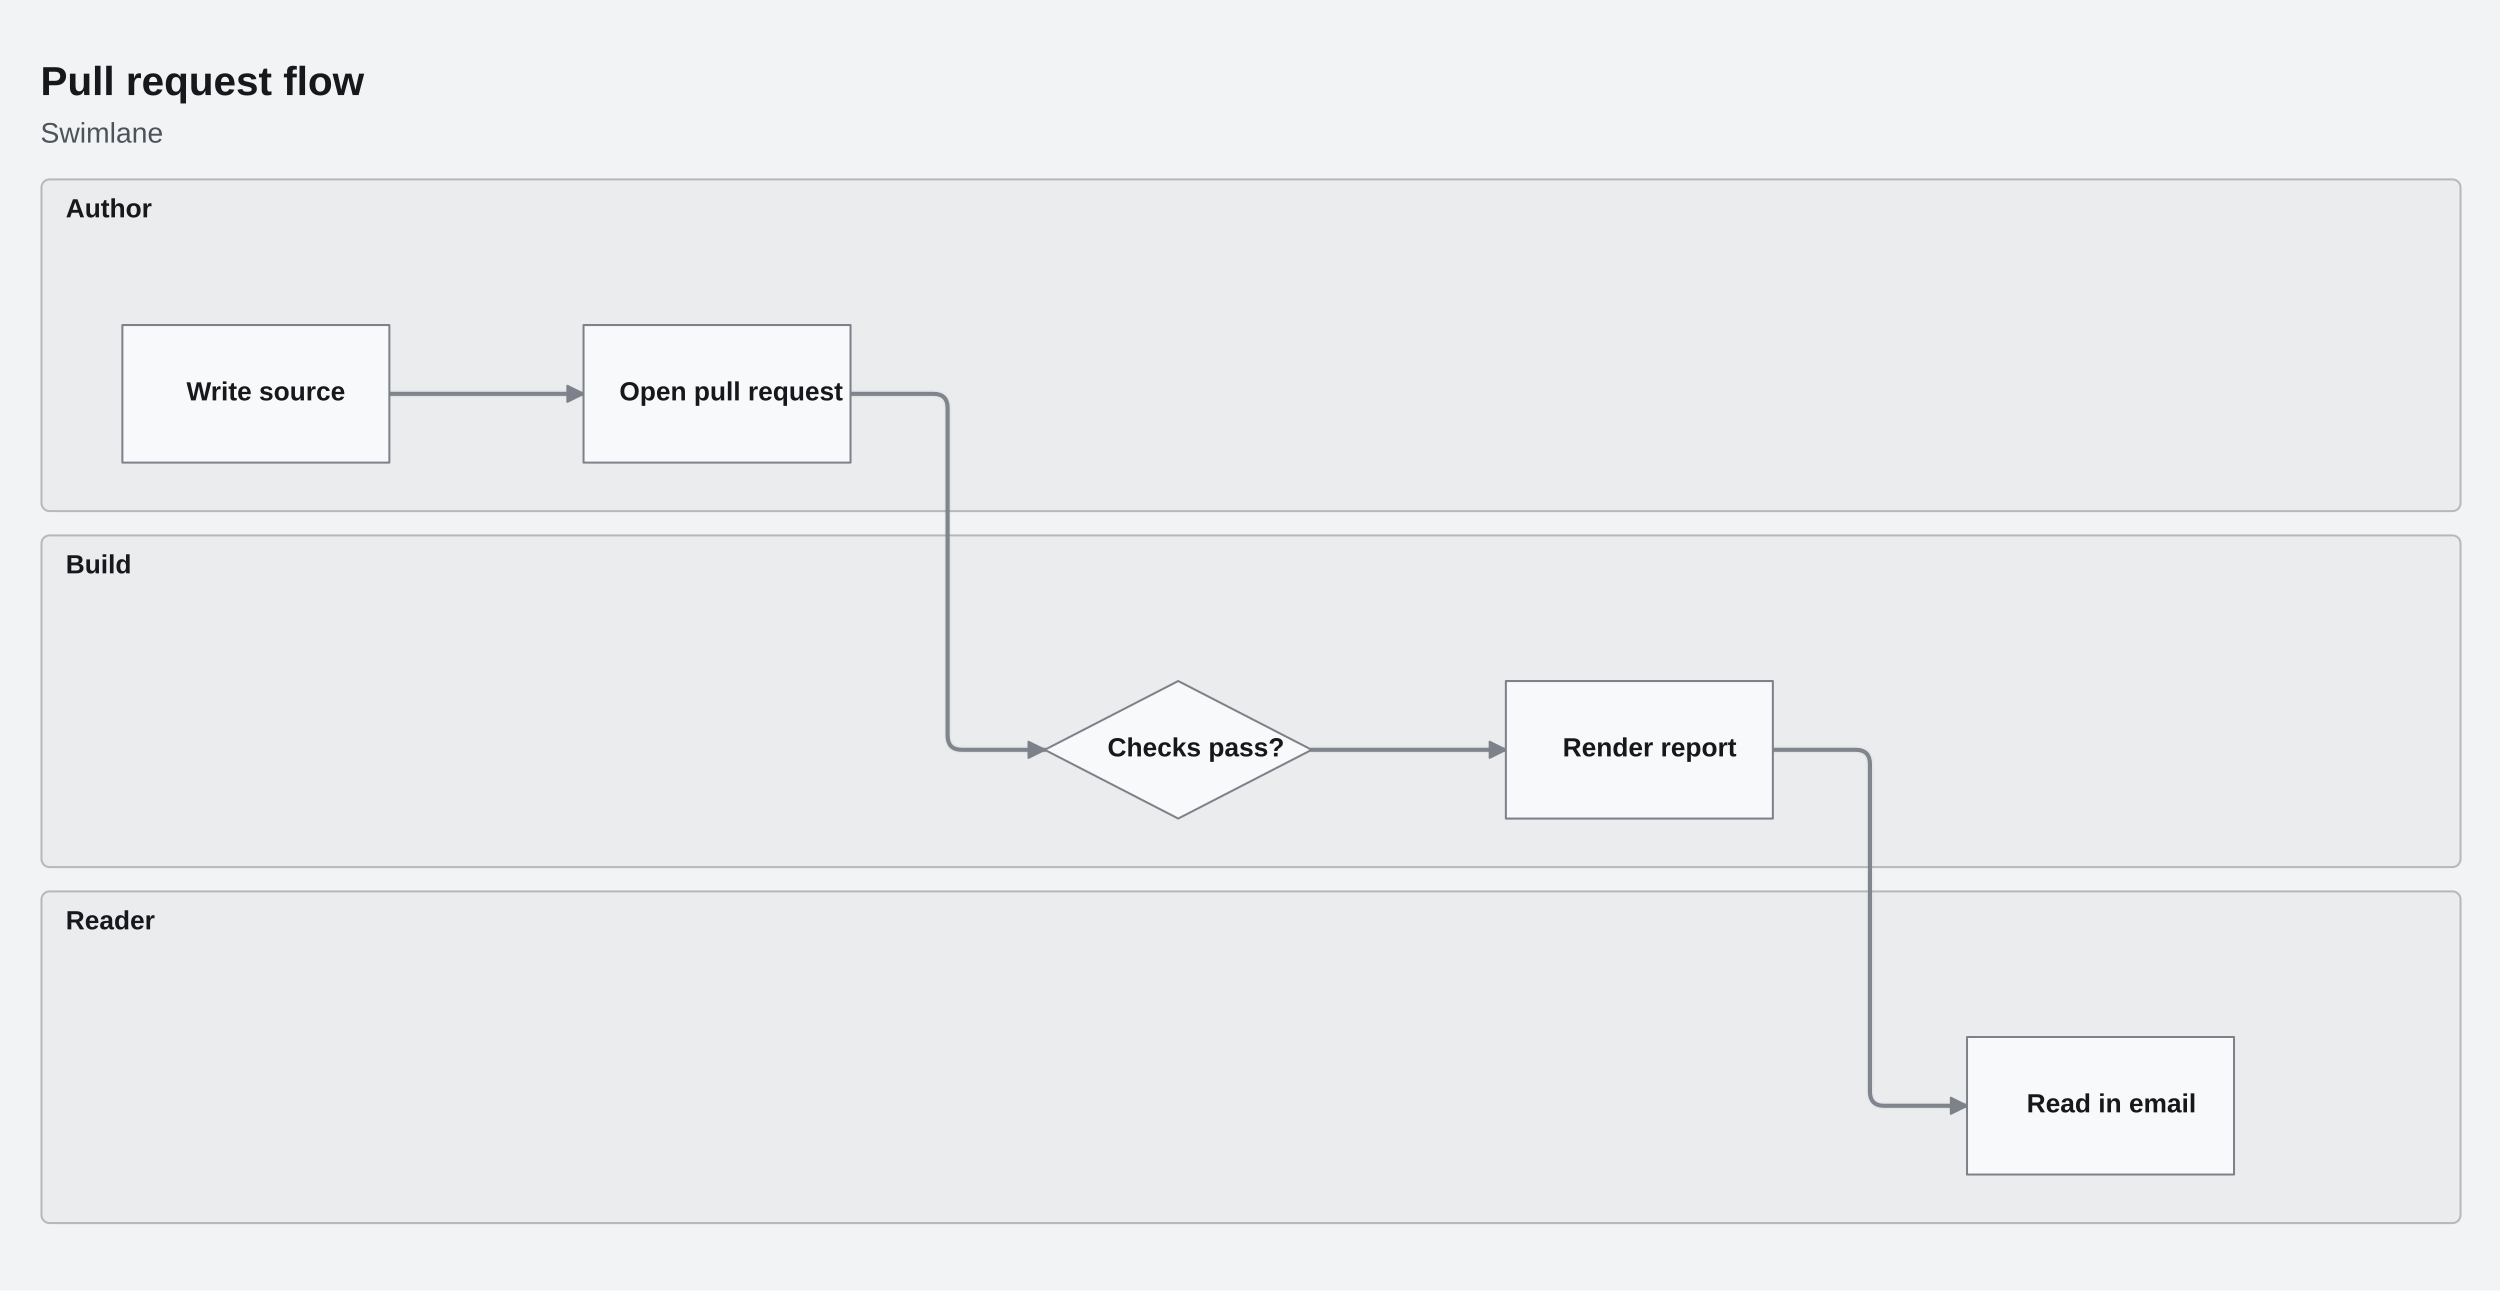
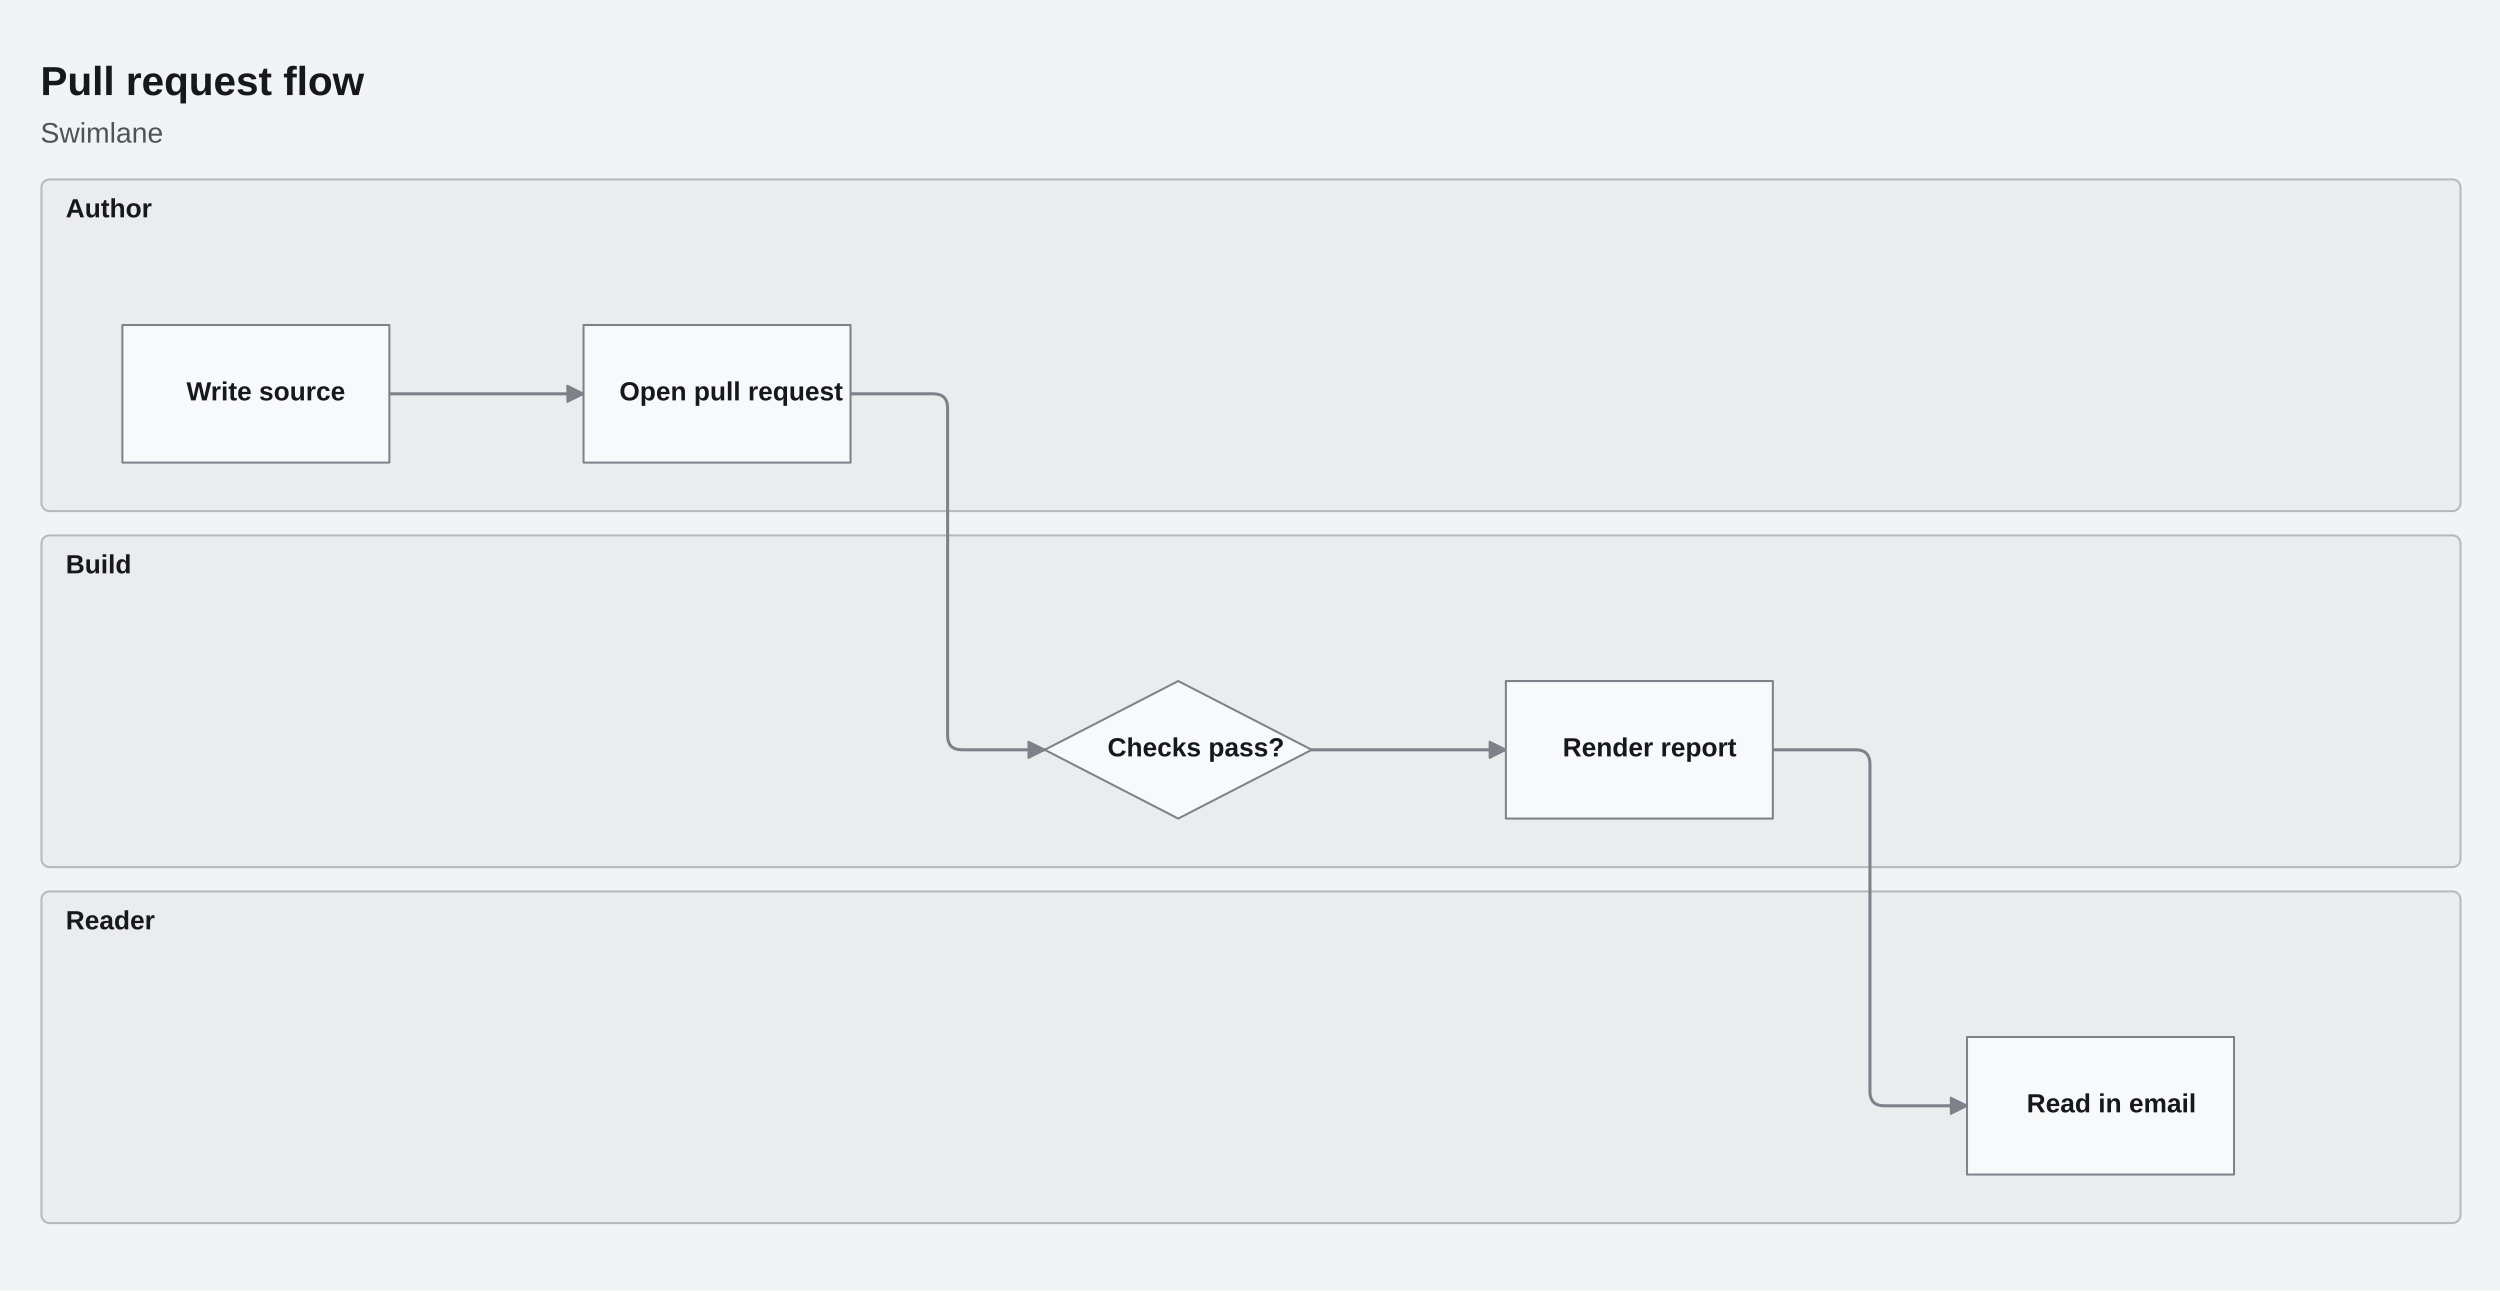
<svg xmlns="http://www.w3.org/2000/svg" width="1236" height="638" viewBox="12 0 1236 638" stroke-linecap="round" stroke-linejoin="round" style="max-width:100%;height:auto;display:block" role="img" aria-label="Pull request flow" aria-labelledby="cfx-mm-swimlane-l-title" aria-describedby="cfx-mm-swimlane-l-description">
  <defs>
    <clipPath id="cfx-mm-swimlane-l-clip-1" clipPathUnits="userSpaceOnUse">
      <rect x="32" y="32" width="1197" height="574" />
    </clipPath>
    <clipPath id="cfx-mm-swimlane-l-clip-10" clipPathUnits="userSpaceOnUse">
      <rect x="32" y="88.2" width="1197" height="517.8" />
    </clipPath>
  </defs>
  <rect x="0" y="0" width="1261" height="638" rx="0" data-cfx-role="background" fill="#F2F3F4" stroke="none" stroke-width="1" />
  <g clip-path="url(#cfx-mm-swimlane-l-clip-1)">
    <g data-cfx-role="frame-heading-source" data-cfx-authored-font-request="Calibri, Carlito, Segoe UI, Arial, system-ui, sans-serif|600|normal|20|">
      <g data-cfx-role="frame-heading">
        <text x="32" y="47" font-family="Calibri, Carlito, Segoe UI, Arial, system-ui, sans-serif" font-size="20" font-weight="600" font-style="normal" fill="#16181C" xml:space="preserve" style="white-space:pre;font-language-override:normal;font-palette:normal">Pull request flow</text>
      </g>
    </g>
    <g data-cfx-role="frame-heading-source" data-cfx-authored-font-request="Calibri, Carlito, Segoe UI, Arial, system-ui, sans-serif|400|normal|14|">
      <g data-cfx-role="frame-heading">
        <text x="32" y="70.5" font-family="Calibri, Carlito, Segoe UI, Arial, system-ui, sans-serif" font-size="14" font-weight="400" font-style="normal" fill="#4D525B" xml:space="preserve" style="white-space:pre;font-language-override:normal;font-palette:normal">Swimlane</text>
      </g>
    </g>
  </g>
  <g id="cfx-mm-swimlane-l-node-9" data-cfx-source-id="mermaid-flowchart" data-cfx-role="topology" class="cfx-topology" data-canvas-surface-style="Plain" data-cfx-active-scenario="" data-cfx-map-background-style="Dots" data-cfx-projection="" data-cfx-scenario-count="0" data-cfx-scenario-ids="" data-cfx-scenarios="[]" data-cfx-viewport="" data-chart-id="mermaid-flowchart" data-fit-content-to-viewport="false" data-header-style="Standard" data-layout-direction="LeftToRight" data-layout-mode="Swimlane" data-node-surface-style="Card" data-visual-style="Default">
    <g clip-path="url(#cfx-mm-swimlane-l-clip-10)">
      <g id="cfx-mm-swimlane-l-node-11" data-cfx-source-id="author" data-cfx-role="topology-group" class="cfx-topology__group cfx-mermaid-subgraph" data-cfx-meta-mermaid-direction="None" data-cfx-meta-mermaid-id="author" data-cfx-meta-mermaid-nodes="A,B" data-cfx-meta-mermaid-order="0" data-cfx-meta-mermaid-source-line="5" data-cfx-meta-mermaid-title="Author" data-cfx-selected="false" data-cfx-status="Unknown" data-group-applied-layout-policy="Auto" data-group-color="" data-group-id="author" data-group-label="Author" data-group-layout-direction="" data-group-layout-policy="Auto" data-group-symbol="" data-parent-group-id="" data-scenario-ids="" data-scenario-step-indices="">
        <rect x="32.5" y="88.7" width="1196" height="164" rx="4" data-cfx-role="topology-group-surface" fill="rgba(124,129,138,0.059)" stroke="rgba(124,129,138,0.502)" stroke-width="1" />
        <g data-cfx-role="topology-group-label">
          <text x="44.5" y="107.45" font-family="Calibri, Carlito, Segoe UI, Arial, system-ui, sans-serif" font-size="13" font-weight="600" font-style="normal" fill="#16181C" xml:space="preserve" style="white-space:pre;font-language-override:normal;font-palette:normal">Author</text>
        </g>
      </g>
      <g id="cfx-mm-swimlane-l-node-15" data-cfx-source-id="build" data-cfx-role="topology-group" class="cfx-topology__group cfx-mermaid-subgraph" data-cfx-meta-mermaid-direction="None" data-cfx-meta-mermaid-id="build" data-cfx-meta-mermaid-nodes="C,D" data-cfx-meta-mermaid-order="1" data-cfx-meta-mermaid-source-line="8" data-cfx-meta-mermaid-title="Build" data-cfx-selected="false" data-cfx-status="Unknown" data-group-applied-layout-policy="Auto" data-group-color="" data-group-id="build" data-group-label="Build" data-group-layout-direction="" data-group-layout-policy="Auto" data-group-symbol="" data-parent-group-id="" data-scenario-ids="" data-scenario-step-indices="">
        <rect x="32.5" y="264.7" width="1196" height="164" rx="4" data-cfx-role="topology-group-surface" fill="rgba(124,129,138,0.059)" stroke="rgba(124,129,138,0.502)" stroke-width="1" />
        <g data-cfx-role="topology-group-label">
          <text x="44.5" y="283.45" font-family="Calibri, Carlito, Segoe UI, Arial, system-ui, sans-serif" font-size="13" font-weight="600" font-style="normal" fill="#16181C" xml:space="preserve" style="white-space:pre;font-language-override:normal;font-palette:normal">Build</text>
        </g>
      </g>
      <g id="cfx-mm-swimlane-l-node-19" data-cfx-source-id="reader" data-cfx-role="topology-group" class="cfx-topology__group cfx-mermaid-subgraph" data-cfx-meta-mermaid-direction="None" data-cfx-meta-mermaid-id="reader" data-cfx-meta-mermaid-nodes="E" data-cfx-meta-mermaid-order="2" data-cfx-meta-mermaid-source-line="11" data-cfx-meta-mermaid-title="Reader" data-cfx-selected="false" data-cfx-status="Unknown" data-group-applied-layout-policy="Auto" data-group-color="" data-group-id="reader" data-group-label="Reader" data-group-layout-direction="" data-group-layout-policy="Auto" data-group-symbol="" data-parent-group-id="" data-scenario-ids="" data-scenario-step-indices="">
        <rect x="32.5" y="440.7" width="1196" height="164" rx="4" data-cfx-role="topology-group-surface" fill="rgba(124,129,138,0.059)" stroke="rgba(124,129,138,0.502)" stroke-width="1" />
        <g data-cfx-role="topology-group-label">
          <text x="44.5" y="459.45" font-family="Calibri, Carlito, Segoe UI, Arial, system-ui, sans-serif" font-size="13" font-weight="600" font-style="normal" fill="#16181C" xml:space="preserve" style="white-space:pre;font-language-override:normal;font-palette:normal">Reader</text>
        </g>
      </g>
      <g id="cfx-mm-swimlane-l-node-23" data-cfx-source-id="mermaid-edge-0" data-cfx-role="topology-edge" class="cfx-topology__edge" data-cfx-meta-mermaid-curve-column="1" data-cfx-meta-mermaid-curve-effective="Rounded" data-cfx-meta-mermaid-curve-line="4" data-cfx-meta-mermaid-curve-origin="implicit" data-cfx-meta-mermaid-curve-requested="rounded" data-cfx-meta-mermaid-operator="--&gt;" data-cfx-meta-mermaid-order="0" data-cfx-meta-mermaid-source="A" data-cfx-meta-mermaid-source-column="2" data-cfx-meta-mermaid-source-line="6" data-cfx-meta-mermaid-target="B" data-cfx-selected="false" data-cfx-status="Unknown" data-direction="Forward" data-edge-color="" data-edge-dash-pattern="" data-edge-emphasis="Normal" data-edge-id="mermaid-edge-0" data-edge-kind="Dependency" data-edge-label="" data-edge-layout-inference="none" data-edge-line-style="Solid" data-edge-minimum-rank-span="1" data-edge-muted="false" data-edge-render-order="0" data-edge-routing-priority="0" data-edge-secondary-label="" data-edge-tertiary-label="" data-label-offset-x="0" data-label-offset-y="0" data-route-candidate-count="1" data-route-corridor="default" data-route-curve="Orthogonal" data-route-end-x="300.5" data-route-end-y="194.7" data-route-fallback-reason="not-obstacle-aware" data-route-label-obstacle-hits="0" data-route-lane="0" data-route-obstacle-count="6" data-route-obstacle-hits="0" data-route-offset="0" data-route-overlap-score="0" data-route-segment-count="3" data-route-start-x="204.5" data-route-start-y="194.7" data-route-strategy="Orthogonal" data-scenario-ids="" data-scenario-step-indices="" data-source-group-id="author" data-source-label="" data-source-marker="None" data-source-node-id="A" data-source-port="Auto" data-source-port-id="" data-target-group-id="author" data-target-label="" data-target-marker="Arrow" data-target-node-id="B" data-target-port="Auto" data-target-port-id="" data-waypoint-count="0">
-         <path d="M 204.5 194.7 L 252.5 194.7 L 252.5 194.7 L 300.5 194.7" data-cfx-role="topology-edge-line-ambient-halo" fill="none" stroke="rgba(124,129,138,0.016)" stroke-width="4.4" />
-         <path d="M 204.5 194.7 L 252.5 194.7 L 252.5 194.7 L 300.5 194.7" data-cfx-role="topology-edge-line-halo" fill="none" stroke="rgba(124,129,138,0.055)" stroke-width="3.2" />
-         <path d="M 204.5 194.7 L 252.5 194.7 L 252.5 194.7 L 300.5 194.7" data-cfx-role="topology-edge-line" fill="none" stroke="#7C818A" stroke-width="2" />
-         <path d="M 204.5 194.7 L 252.5 194.7 L 252.5 194.7 L 300.5 194.7" data-cfx-role="topology-edge-line-highlight" fill="none" stroke="rgba(255,255,255,0.035)" stroke-width="1" />
+         <path d="M 204.5 194.7 L 252.5 194.7 L 252.5 194.7 L 300.5 194.7" data-cfx-role="topology-edge-line" fill="none" stroke="#7C818A" stroke-width="1.5" />
        <path d="M 300.5 194.7 L 292.5 190.7 L 292.5 198.7 Z" data-cfx-role="topology-marker" fill="#7C818A" stroke="#7C818A" stroke-width="1" fill-rule="evenodd" />
      </g>
-       <g id="cfx-mm-swimlane-l-node-30" data-cfx-source-id="mermaid-edge-1" data-cfx-role="topology-edge" class="cfx-topology__edge" data-cfx-meta-mermaid-curve-column="1" data-cfx-meta-mermaid-curve-effective="Rounded" data-cfx-meta-mermaid-curve-line="4" data-cfx-meta-mermaid-curve-origin="implicit" data-cfx-meta-mermaid-curve-requested="rounded" data-cfx-meta-mermaid-operator="--&gt;" data-cfx-meta-mermaid-order="1" data-cfx-meta-mermaid-source="C" data-cfx-meta-mermaid-source-column="2" data-cfx-meta-mermaid-source-line="9" data-cfx-meta-mermaid-target="D" data-cfx-selected="false" data-cfx-status="Unknown" data-direction="Forward" data-edge-color="" data-edge-dash-pattern="" data-edge-emphasis="Normal" data-edge-id="mermaid-edge-1" data-edge-kind="Dependency" data-edge-label="" data-edge-layout-inference="none" data-edge-line-style="Solid" data-edge-minimum-rank-span="1" data-edge-muted="false" data-edge-render-order="1" data-edge-routing-priority="0" data-edge-secondary-label="" data-edge-tertiary-label="" data-label-offset-x="0" data-label-offset-y="0" data-route-candidate-count="1" data-route-corridor="default" data-route-curve="Orthogonal" data-route-end-x="756.5" data-route-end-y="370.7" data-route-fallback-reason="not-obstacle-aware" data-route-label-obstacle-hits="0" data-route-lane="0" data-route-obstacle-count="6" data-route-obstacle-hits="0" data-route-offset="0" data-route-overlap-score="0" data-route-segment-count="3" data-route-start-x="660.5" data-route-start-y="370.7" data-route-strategy="Orthogonal" data-scenario-ids="" data-scenario-step-indices="" data-source-group-id="build" data-source-label="" data-source-marker="None" data-source-node-id="C" data-source-port="Auto" data-source-port-id="" data-target-group-id="build" data-target-label="" data-target-marker="Arrow" data-target-node-id="D" data-target-port="Auto" data-target-port-id="" data-waypoint-count="0">
-         <path d="M 660.5 370.7 L 708.5 370.7 L 708.5 370.7 L 756.5 370.7" data-cfx-role="topology-edge-line-ambient-halo" fill="none" stroke="rgba(124,129,138,0.016)" stroke-width="4.4" />
-         <path d="M 660.5 370.7 L 708.5 370.7 L 708.5 370.7 L 756.5 370.7" data-cfx-role="topology-edge-line-halo" fill="none" stroke="rgba(124,129,138,0.055)" stroke-width="3.2" />
-         <path d="M 660.5 370.7 L 708.5 370.7 L 708.5 370.7 L 756.5 370.7" data-cfx-role="topology-edge-line" fill="none" stroke="#7C818A" stroke-width="2" />
-         <path d="M 660.5 370.7 L 708.5 370.7 L 708.5 370.7 L 756.5 370.7" data-cfx-role="topology-edge-line-highlight" fill="none" stroke="rgba(255,255,255,0.035)" stroke-width="1" />
+       <g id="cfx-mm-swimlane-l-node-27" data-cfx-source-id="mermaid-edge-1" data-cfx-role="topology-edge" class="cfx-topology__edge" data-cfx-meta-mermaid-curve-column="1" data-cfx-meta-mermaid-curve-effective="Rounded" data-cfx-meta-mermaid-curve-line="4" data-cfx-meta-mermaid-curve-origin="implicit" data-cfx-meta-mermaid-curve-requested="rounded" data-cfx-meta-mermaid-operator="--&gt;" data-cfx-meta-mermaid-order="1" data-cfx-meta-mermaid-source="C" data-cfx-meta-mermaid-source-column="2" data-cfx-meta-mermaid-source-line="9" data-cfx-meta-mermaid-target="D" data-cfx-selected="false" data-cfx-status="Unknown" data-direction="Forward" data-edge-color="" data-edge-dash-pattern="" data-edge-emphasis="Normal" data-edge-id="mermaid-edge-1" data-edge-kind="Dependency" data-edge-label="" data-edge-layout-inference="none" data-edge-line-style="Solid" data-edge-minimum-rank-span="1" data-edge-muted="false" data-edge-render-order="1" data-edge-routing-priority="0" data-edge-secondary-label="" data-edge-tertiary-label="" data-label-offset-x="0" data-label-offset-y="0" data-route-candidate-count="1" data-route-corridor="default" data-route-curve="Orthogonal" data-route-end-x="756.5" data-route-end-y="370.7" data-route-fallback-reason="not-obstacle-aware" data-route-label-obstacle-hits="0" data-route-lane="0" data-route-obstacle-count="6" data-route-obstacle-hits="0" data-route-offset="0" data-route-overlap-score="0" data-route-segment-count="3" data-route-start-x="660.5" data-route-start-y="370.7" data-route-strategy="Orthogonal" data-scenario-ids="" data-scenario-step-indices="" data-source-group-id="build" data-source-label="" data-source-marker="None" data-source-node-id="C" data-source-port="Auto" data-source-port-id="" data-target-group-id="build" data-target-label="" data-target-marker="Arrow" data-target-node-id="D" data-target-port="Auto" data-target-port-id="" data-waypoint-count="0">
+         <path d="M 660.5 370.7 L 708.5 370.7 L 708.5 370.7 L 756.5 370.7" data-cfx-role="topology-edge-line" fill="none" stroke="#7C818A" stroke-width="1.5" />
        <path d="M 756.5 370.7 L 748.5 366.7 L 748.5 374.7 Z" data-cfx-role="topology-marker" fill="#7C818A" stroke="#7C818A" stroke-width="1" fill-rule="evenodd" />
      </g>
-       <g id="cfx-mm-swimlane-l-node-37" data-cfx-source-id="mermaid-edge-2" data-cfx-role="topology-edge" class="cfx-topology__edge" data-cfx-meta-mermaid-curve-column="1" data-cfx-meta-mermaid-curve-effective="Rounded" data-cfx-meta-mermaid-curve-line="4" data-cfx-meta-mermaid-curve-origin="implicit" data-cfx-meta-mermaid-curve-requested="rounded" data-cfx-meta-mermaid-operator="--&gt;" data-cfx-meta-mermaid-order="2" data-cfx-meta-mermaid-source="B" data-cfx-meta-mermaid-source-column="1" data-cfx-meta-mermaid-source-line="14" data-cfx-meta-mermaid-target="C" data-cfx-selected="false" data-cfx-status="Unknown" data-direction="Forward" data-edge-color="" data-edge-dash-pattern="" data-edge-emphasis="Normal" data-edge-id="mermaid-edge-2" data-edge-kind="Dependency" data-edge-label="" data-edge-layout-inference="none" data-edge-line-style="Solid" data-edge-minimum-rank-span="1" data-edge-muted="false" data-edge-render-order="2" data-edge-routing-priority="0" data-edge-secondary-label="" data-edge-tertiary-label="" data-label-offset-x="0" data-label-offset-y="0" data-route-candidate-count="1" data-route-corridor="default" data-route-curve="Orthogonal" data-route-end-x="528.5" data-route-end-y="370.7" data-route-fallback-reason="not-obstacle-aware" data-route-label-obstacle-hits="0" data-route-lane="0" data-route-obstacle-count="6" data-route-obstacle-hits="0" data-route-offset="0" data-route-overlap-score="0" data-route-segment-count="15" data-route-start-x="432.5" data-route-start-y="194.7" data-route-strategy="Orthogonal" data-scenario-ids="" data-scenario-step-indices="" data-source-group-id="author" data-source-label="" data-source-marker="None" data-source-node-id="B" data-source-port="Auto" data-source-port-id="" data-target-group-id="build" data-target-label="" data-target-marker="Arrow" data-target-node-id="C" data-target-port="Auto" data-target-port-id="" data-waypoint-count="0">
-         <path d="M 432.5 194.7 L 473.429 194.7 C 478.143 194.7 480.5 197.057 480.5 201.771 L 480.5 363.629 C 480.5 368.343 482.857 370.7 487.571 370.7 L 528.5 370.7" data-cfx-role="topology-edge-line-ambient-halo" fill="none" stroke="rgba(124,129,138,0.016)" stroke-width="4.4" />
-         <path d="M 432.5 194.7 L 473.429 194.7 C 478.143 194.7 480.5 197.057 480.5 201.771 L 480.5 363.629 C 480.5 368.343 482.857 370.7 487.571 370.7 L 528.5 370.7" data-cfx-role="topology-edge-line-halo" fill="none" stroke="rgba(124,129,138,0.055)" stroke-width="3.2" />
-         <path d="M 432.5 194.7 L 473.429 194.7 C 478.143 194.7 480.5 197.057 480.5 201.771 L 480.5 363.629 C 480.5 368.343 482.857 370.7 487.571 370.7 L 528.5 370.7" data-cfx-role="topology-edge-line" fill="none" stroke="#7C818A" stroke-width="2" />
-         <path d="M 432.5 194.7 L 473.429 194.7 C 478.143 194.7 480.5 197.057 480.5 201.771 L 480.5 363.629 C 480.5 368.343 482.857 370.7 487.571 370.7 L 528.5 370.7" data-cfx-role="topology-edge-line-highlight" fill="none" stroke="rgba(255,255,255,0.035)" stroke-width="1" />
+       <g id="cfx-mm-swimlane-l-node-31" data-cfx-source-id="mermaid-edge-2" data-cfx-role="topology-edge" class="cfx-topology__edge" data-cfx-meta-mermaid-curve-column="1" data-cfx-meta-mermaid-curve-effective="Rounded" data-cfx-meta-mermaid-curve-line="4" data-cfx-meta-mermaid-curve-origin="implicit" data-cfx-meta-mermaid-curve-requested="rounded" data-cfx-meta-mermaid-operator="--&gt;" data-cfx-meta-mermaid-order="2" data-cfx-meta-mermaid-source="B" data-cfx-meta-mermaid-source-column="1" data-cfx-meta-mermaid-source-line="14" data-cfx-meta-mermaid-target="C" data-cfx-selected="false" data-cfx-status="Unknown" data-direction="Forward" data-edge-color="" data-edge-dash-pattern="" data-edge-emphasis="Normal" data-edge-id="mermaid-edge-2" data-edge-kind="Dependency" data-edge-label="" data-edge-layout-inference="none" data-edge-line-style="Solid" data-edge-minimum-rank-span="1" data-edge-muted="false" data-edge-render-order="2" data-edge-routing-priority="0" data-edge-secondary-label="" data-edge-tertiary-label="" data-label-offset-x="0" data-label-offset-y="0" data-route-candidate-count="1" data-route-corridor="default" data-route-curve="Orthogonal" data-route-end-x="528.5" data-route-end-y="370.7" data-route-fallback-reason="not-obstacle-aware" data-route-label-obstacle-hits="0" data-route-lane="0" data-route-obstacle-count="6" data-route-obstacle-hits="0" data-route-offset="0" data-route-overlap-score="0" data-route-segment-count="15" data-route-start-x="432.5" data-route-start-y="194.7" data-route-strategy="Orthogonal" data-scenario-ids="" data-scenario-step-indices="" data-source-group-id="author" data-source-label="" data-source-marker="None" data-source-node-id="B" data-source-port="Auto" data-source-port-id="" data-target-group-id="build" data-target-label="" data-target-marker="Arrow" data-target-node-id="C" data-target-port="Auto" data-target-port-id="" data-waypoint-count="0">
+         <path d="M 432.5 194.7 L 473.429 194.7 C 478.143 194.7 480.5 197.057 480.5 201.771 L 480.5 363.629 C 480.5 368.343 482.857 370.7 487.571 370.7 L 528.5 370.7" data-cfx-role="topology-edge-line" fill="none" stroke="#7C818A" stroke-width="1.5" />
        <path d="M 528.5 370.7 L 520.5 366.7 L 520.5 374.7 Z" data-cfx-role="topology-marker" fill="#7C818A" stroke="#7C818A" stroke-width="1" fill-rule="evenodd" />
      </g>
-       <g id="cfx-mm-swimlane-l-node-44" data-cfx-source-id="mermaid-edge-3" data-cfx-role="topology-edge" class="cfx-topology__edge" data-cfx-meta-mermaid-curve-column="1" data-cfx-meta-mermaid-curve-effective="Rounded" data-cfx-meta-mermaid-curve-line="4" data-cfx-meta-mermaid-curve-origin="implicit" data-cfx-meta-mermaid-curve-requested="rounded" data-cfx-meta-mermaid-operator="--&gt;" data-cfx-meta-mermaid-order="3" data-cfx-meta-mermaid-source="D" data-cfx-meta-mermaid-source-column="1" data-cfx-meta-mermaid-source-line="15" data-cfx-meta-mermaid-target="E" data-cfx-selected="false" data-cfx-status="Unknown" data-direction="Forward" data-edge-color="" data-edge-dash-pattern="" data-edge-emphasis="Normal" data-edge-id="mermaid-edge-3" data-edge-kind="Dependency" data-edge-label="" data-edge-layout-inference="none" data-edge-line-style="Solid" data-edge-minimum-rank-span="1" data-edge-muted="false" data-edge-render-order="3" data-edge-routing-priority="0" data-edge-secondary-label="" data-edge-tertiary-label="" data-label-offset-x="0" data-label-offset-y="0" data-route-candidate-count="1" data-route-corridor="default" data-route-curve="Orthogonal" data-route-end-x="984.5" data-route-end-y="546.7" data-route-fallback-reason="not-obstacle-aware" data-route-label-obstacle-hits="0" data-route-lane="0" data-route-obstacle-count="6" data-route-obstacle-hits="0" data-route-offset="0" data-route-overlap-score="0" data-route-segment-count="15" data-route-start-x="888.5" data-route-start-y="370.7" data-route-strategy="Orthogonal" data-scenario-ids="" data-scenario-step-indices="" data-source-group-id="build" data-source-label="" data-source-marker="None" data-source-node-id="D" data-source-port="Auto" data-source-port-id="" data-target-group-id="reader" data-target-label="" data-target-marker="Arrow" data-target-node-id="E" data-target-port="Auto" data-target-port-id="" data-waypoint-count="0">
-         <path d="M 888.5 370.7 L 929.429 370.7 C 934.143 370.7 936.5 373.057 936.5 377.771 L 936.5 539.629 C 936.5 544.343 938.857 546.7 943.571 546.7 L 984.5 546.7" data-cfx-role="topology-edge-line-ambient-halo" fill="none" stroke="rgba(124,129,138,0.016)" stroke-width="4.4" />
-         <path d="M 888.5 370.7 L 929.429 370.7 C 934.143 370.7 936.5 373.057 936.5 377.771 L 936.5 539.629 C 936.5 544.343 938.857 546.7 943.571 546.7 L 984.5 546.7" data-cfx-role="topology-edge-line-halo" fill="none" stroke="rgba(124,129,138,0.055)" stroke-width="3.2" />
-         <path d="M 888.5 370.7 L 929.429 370.7 C 934.143 370.7 936.5 373.057 936.5 377.771 L 936.5 539.629 C 936.5 544.343 938.857 546.7 943.571 546.7 L 984.5 546.7" data-cfx-role="topology-edge-line" fill="none" stroke="#7C818A" stroke-width="2" />
-         <path d="M 888.5 370.7 L 929.429 370.7 C 934.143 370.7 936.5 373.057 936.5 377.771 L 936.5 539.629 C 936.5 544.343 938.857 546.7 943.571 546.7 L 984.5 546.7" data-cfx-role="topology-edge-line-highlight" fill="none" stroke="rgba(255,255,255,0.035)" stroke-width="1" />
+       <g id="cfx-mm-swimlane-l-node-35" data-cfx-source-id="mermaid-edge-3" data-cfx-role="topology-edge" class="cfx-topology__edge" data-cfx-meta-mermaid-curve-column="1" data-cfx-meta-mermaid-curve-effective="Rounded" data-cfx-meta-mermaid-curve-line="4" data-cfx-meta-mermaid-curve-origin="implicit" data-cfx-meta-mermaid-curve-requested="rounded" data-cfx-meta-mermaid-operator="--&gt;" data-cfx-meta-mermaid-order="3" data-cfx-meta-mermaid-source="D" data-cfx-meta-mermaid-source-column="1" data-cfx-meta-mermaid-source-line="15" data-cfx-meta-mermaid-target="E" data-cfx-selected="false" data-cfx-status="Unknown" data-direction="Forward" data-edge-color="" data-edge-dash-pattern="" data-edge-emphasis="Normal" data-edge-id="mermaid-edge-3" data-edge-kind="Dependency" data-edge-label="" data-edge-layout-inference="none" data-edge-line-style="Solid" data-edge-minimum-rank-span="1" data-edge-muted="false" data-edge-render-order="3" data-edge-routing-priority="0" data-edge-secondary-label="" data-edge-tertiary-label="" data-label-offset-x="0" data-label-offset-y="0" data-route-candidate-count="1" data-route-corridor="default" data-route-curve="Orthogonal" data-route-end-x="984.5" data-route-end-y="546.7" data-route-fallback-reason="not-obstacle-aware" data-route-label-obstacle-hits="0" data-route-lane="0" data-route-obstacle-count="6" data-route-obstacle-hits="0" data-route-offset="0" data-route-overlap-score="0" data-route-segment-count="15" data-route-start-x="888.5" data-route-start-y="370.7" data-route-strategy="Orthogonal" data-scenario-ids="" data-scenario-step-indices="" data-source-group-id="build" data-source-label="" data-source-marker="None" data-source-node-id="D" data-source-port="Auto" data-source-port-id="" data-target-group-id="reader" data-target-label="" data-target-marker="Arrow" data-target-node-id="E" data-target-port="Auto" data-target-port-id="" data-waypoint-count="0">
+         <path d="M 888.5 370.7 L 929.429 370.7 C 934.143 370.7 936.5 373.057 936.5 377.771 L 936.5 539.629 C 936.5 544.343 938.857 546.7 943.571 546.7 L 984.5 546.7" data-cfx-role="topology-edge-line" fill="none" stroke="#7C818A" stroke-width="1.5" />
        <path d="M 984.5 546.7 L 976.5 542.7 L 976.5 550.7 Z" data-cfx-role="topology-marker" fill="#7C818A" stroke="#7C818A" stroke-width="1" fill-rule="evenodd" />
      </g>
-       <g id="cfx-mm-swimlane-l-node-51" data-cfx-source-id="A" data-cfx-role="topology-node" class="cfx-topology__node cfx-mermaid-node cfx-mermaid-shape-rectangle" data-cfx-meta-layer="0" data-cfx-meta-mermaid-id="A" data-cfx-meta-mermaid-label="Write source" data-cfx-meta-mermaid-layer="0" data-cfx-meta-mermaid-order="0" data-cfx-meta-mermaid-shape="Rectangle" data-cfx-meta-mermaid-shapetoken="rectangle" data-cfx-meta-mermaid-source-column="2" data-cfx-meta-mermaid-source-line="6" data-cfx-meta-mermaid-subgraph="author" data-cfx-selected="false" data-cfx-status="Unknown" data-group-id="author" data-group-label="Author" data-node-badge="" data-node-detail-count="0" data-node-display-mode="Card" data-node-id="A" data-node-kind="Generic" data-node-label="Write source" data-node-shape="Rectangle" data-scenario-ids="" data-scenario-step-indices="">
+       <g id="cfx-mm-swimlane-l-node-39" data-cfx-source-id="A" data-cfx-role="topology-node" class="cfx-topology__node cfx-mermaid-node cfx-mermaid-shape-rectangle" data-cfx-meta-layer="0" data-cfx-meta-mermaid-id="A" data-cfx-meta-mermaid-label="Write source" data-cfx-meta-mermaid-layer="0" data-cfx-meta-mermaid-order="0" data-cfx-meta-mermaid-shape="Rectangle" data-cfx-meta-mermaid-shapetoken="rectangle" data-cfx-meta-mermaid-source-column="2" data-cfx-meta-mermaid-source-line="6" data-cfx-meta-mermaid-subgraph="author" data-cfx-selected="false" data-cfx-status="Unknown" data-group-id="author" data-group-label="Author" data-node-badge="" data-node-detail-count="0" data-node-display-mode="Card" data-node-id="A" data-node-kind="Generic" data-node-label="Write source" data-node-shape="Rectangle" data-scenario-ids="" data-scenario-step-indices="">
        <path d="M 72.5 160.7 L 204.5 160.7 L 204.5 228.7 L 72.5 228.7 Z" data-cfx-role="topology-node-surface" fill="#F8F9FA" stroke="#7C818A" stroke-width="1" fill-rule="evenodd" />
-         <g id="cfx-mm-swimlane-l-node-53" data-cfx-source-id="A-label" data-cfx-role="topology-node-label">
+         <g id="cfx-mm-swimlane-l-node-41" data-cfx-source-id="A-label" data-cfx-role="topology-node-label">
          <text x="104.178" y="197.95" font-family="Calibri, Carlito, Segoe UI, Arial, system-ui, sans-serif" font-size="13" font-weight="600" font-style="normal" fill="#16181C" xml:space="preserve" style="white-space:pre;font-language-override:normal;font-palette:normal">Write source</text>
        </g>
      </g>
-       <g id="cfx-mm-swimlane-l-node-55" data-cfx-source-id="B" data-cfx-role="topology-node" class="cfx-topology__node cfx-mermaid-node cfx-mermaid-shape-rectangle" data-cfx-meta-layer="1" data-cfx-meta-mermaid-id="B" data-cfx-meta-mermaid-label="Open pull request" data-cfx-meta-mermaid-layer="1" data-cfx-meta-mermaid-order="1" data-cfx-meta-mermaid-shape="Rectangle" data-cfx-meta-mermaid-shapetoken="rectangle" data-cfx-meta-mermaid-source-column="22" data-cfx-meta-mermaid-source-line="6" data-cfx-meta-mermaid-subgraph="author" data-cfx-selected="false" data-cfx-status="Unknown" data-group-id="author" data-group-label="Author" data-node-badge="" data-node-detail-count="0" data-node-display-mode="Card" data-node-id="B" data-node-kind="Generic" data-node-label="Open pull request" data-node-shape="Rectangle" data-scenario-ids="" data-scenario-step-indices="">
+       <g id="cfx-mm-swimlane-l-node-43" data-cfx-source-id="B" data-cfx-role="topology-node" class="cfx-topology__node cfx-mermaid-node cfx-mermaid-shape-rectangle" data-cfx-meta-layer="1" data-cfx-meta-mermaid-id="B" data-cfx-meta-mermaid-label="Open pull request" data-cfx-meta-mermaid-layer="1" data-cfx-meta-mermaid-order="1" data-cfx-meta-mermaid-shape="Rectangle" data-cfx-meta-mermaid-shapetoken="rectangle" data-cfx-meta-mermaid-source-column="22" data-cfx-meta-mermaid-source-line="6" data-cfx-meta-mermaid-subgraph="author" data-cfx-selected="false" data-cfx-status="Unknown" data-group-id="author" data-group-label="Author" data-node-badge="" data-node-detail-count="0" data-node-display-mode="Card" data-node-id="B" data-node-kind="Generic" data-node-label="Open pull request" data-node-shape="Rectangle" data-scenario-ids="" data-scenario-step-indices="">
        <path d="M 300.5 160.7 L 432.5 160.7 L 432.5 228.7 L 300.5 228.7 Z" data-cfx-role="topology-node-surface" fill="#F8F9FA" stroke="#7C818A" stroke-width="1" fill-rule="evenodd" />
-         <g id="cfx-mm-swimlane-l-node-57" data-cfx-source-id="B-label" data-cfx-role="topology-node-label">
+         <g id="cfx-mm-swimlane-l-node-45" data-cfx-source-id="B-label" data-cfx-role="topology-node-label">
          <text x="318.217" y="197.95" font-family="Calibri, Carlito, Segoe UI, Arial, system-ui, sans-serif" font-size="13" font-weight="600" font-style="normal" fill="#16181C" xml:space="preserve" style="white-space:pre;font-language-override:normal;font-palette:normal">Open pull request</text>
        </g>
      </g>
-       <g id="cfx-mm-swimlane-l-node-59" data-cfx-source-id="C" data-cfx-role="topology-node" class="cfx-topology__node cfx-mermaid-node cfx-mermaid-shape-rhombus" data-cfx-meta-layer="2" data-cfx-meta-mermaid-id="C" data-cfx-meta-mermaid-label="Checks pass?" data-cfx-meta-mermaid-layer="2" data-cfx-meta-mermaid-order="2" data-cfx-meta-mermaid-shape="Rhombus" data-cfx-meta-mermaid-shapetoken="rhombus" data-cfx-meta-mermaid-source-column="2" data-cfx-meta-mermaid-source-line="9" data-cfx-meta-mermaid-subgraph="build" data-cfx-selected="false" data-cfx-status="Unknown" data-group-id="build" data-group-label="Build" data-node-badge="" data-node-detail-count="0" data-node-display-mode="Card" data-node-id="C" data-node-kind="Generic" data-node-label="Checks pass?" data-node-shape="Diamond" data-scenario-ids="" data-scenario-step-indices="">
+       <g id="cfx-mm-swimlane-l-node-47" data-cfx-source-id="C" data-cfx-role="topology-node" class="cfx-topology__node cfx-mermaid-node cfx-mermaid-shape-rhombus" data-cfx-meta-layer="2" data-cfx-meta-mermaid-id="C" data-cfx-meta-mermaid-label="Checks pass?" data-cfx-meta-mermaid-layer="2" data-cfx-meta-mermaid-order="2" data-cfx-meta-mermaid-shape="Rhombus" data-cfx-meta-mermaid-shapetoken="rhombus" data-cfx-meta-mermaid-source-column="2" data-cfx-meta-mermaid-source-line="9" data-cfx-meta-mermaid-subgraph="build" data-cfx-selected="false" data-cfx-status="Unknown" data-group-id="build" data-group-label="Build" data-node-badge="" data-node-detail-count="0" data-node-display-mode="Card" data-node-id="C" data-node-kind="Generic" data-node-label="Checks pass?" data-node-shape="Diamond" data-scenario-ids="" data-scenario-step-indices="">
        <path d="M 594.5 336.7 L 660.5 370.7 L 594.5 404.7 L 528.5 370.7 Z" data-cfx-role="topology-node-surface" fill="#F8F9FA" stroke="#7C818A" stroke-width="1" fill-rule="evenodd" />
-         <g id="cfx-mm-swimlane-l-node-61" data-cfx-source-id="C-label" data-cfx-role="topology-node-label">
+         <g id="cfx-mm-swimlane-l-node-49" data-cfx-source-id="C-label" data-cfx-role="topology-node-label">
          <text x="559.556" y="373.95" font-family="Calibri, Carlito, Segoe UI, Arial, system-ui, sans-serif" font-size="13" font-weight="600" font-style="normal" fill="#16181C" xml:space="preserve" style="white-space:pre;font-language-override:normal;font-palette:normal">Checks pass?</text>
        </g>
      </g>
-       <g id="cfx-mm-swimlane-l-node-63" data-cfx-source-id="D" data-cfx-role="topology-node" class="cfx-topology__node cfx-mermaid-node cfx-mermaid-shape-rectangle" data-cfx-meta-layer="3" data-cfx-meta-mermaid-id="D" data-cfx-meta-mermaid-label="Render report" data-cfx-meta-mermaid-layer="3" data-cfx-meta-mermaid-order="3" data-cfx-meta-mermaid-shape="Rectangle" data-cfx-meta-mermaid-shapetoken="rectangle" data-cfx-meta-mermaid-source-column="22" data-cfx-meta-mermaid-source-line="9" data-cfx-meta-mermaid-subgraph="build" data-cfx-selected="false" data-cfx-status="Unknown" data-group-id="build" data-group-label="Build" data-node-badge="" data-node-detail-count="0" data-node-display-mode="Card" data-node-id="D" data-node-kind="Generic" data-node-label="Render report" data-node-shape="Rectangle" data-scenario-ids="" data-scenario-step-indices="">
+       <g id="cfx-mm-swimlane-l-node-51" data-cfx-source-id="D" data-cfx-role="topology-node" class="cfx-topology__node cfx-mermaid-node cfx-mermaid-shape-rectangle" data-cfx-meta-layer="3" data-cfx-meta-mermaid-id="D" data-cfx-meta-mermaid-label="Render report" data-cfx-meta-mermaid-layer="3" data-cfx-meta-mermaid-order="3" data-cfx-meta-mermaid-shape="Rectangle" data-cfx-meta-mermaid-shapetoken="rectangle" data-cfx-meta-mermaid-source-column="22" data-cfx-meta-mermaid-source-line="9" data-cfx-meta-mermaid-subgraph="build" data-cfx-selected="false" data-cfx-status="Unknown" data-group-id="build" data-group-label="Build" data-node-badge="" data-node-detail-count="0" data-node-display-mode="Card" data-node-id="D" data-node-kind="Generic" data-node-label="Render report" data-node-shape="Rectangle" data-scenario-ids="" data-scenario-step-indices="">
        <path d="M 756.5 336.7 L 888.5 336.7 L 888.5 404.7 L 756.5 404.7 Z" data-cfx-role="topology-node-surface" fill="#F8F9FA" stroke="#7C818A" stroke-width="1" fill-rule="evenodd" />
-         <g id="cfx-mm-swimlane-l-node-65" data-cfx-source-id="D-label" data-cfx-role="topology-node-label">
+         <g id="cfx-mm-swimlane-l-node-53" data-cfx-source-id="D-label" data-cfx-role="topology-node-label">
          <text x="784.579" y="373.95" font-family="Calibri, Carlito, Segoe UI, Arial, system-ui, sans-serif" font-size="13" font-weight="600" font-style="normal" fill="#16181C" xml:space="preserve" style="white-space:pre;font-language-override:normal;font-palette:normal">Render report</text>
        </g>
      </g>
-       <g id="cfx-mm-swimlane-l-node-67" data-cfx-source-id="E" data-cfx-role="topology-node" class="cfx-topology__node cfx-mermaid-node cfx-mermaid-shape-rectangle" data-cfx-meta-layer="4" data-cfx-meta-mermaid-id="E" data-cfx-meta-mermaid-label="Read in email" data-cfx-meta-mermaid-layer="4" data-cfx-meta-mermaid-order="4" data-cfx-meta-mermaid-shape="Rectangle" data-cfx-meta-mermaid-shapetoken="rectangle" data-cfx-meta-mermaid-source-column="2" data-cfx-meta-mermaid-source-line="12" data-cfx-meta-mermaid-subgraph="reader" data-cfx-selected="false" data-cfx-status="Unknown" data-group-id="reader" data-group-label="Reader" data-node-badge="" data-node-detail-count="0" data-node-display-mode="Card" data-node-id="E" data-node-kind="Generic" data-node-label="Read in email" data-node-shape="Rectangle" data-scenario-ids="" data-scenario-step-indices="">
+       <g id="cfx-mm-swimlane-l-node-55" data-cfx-source-id="E" data-cfx-role="topology-node" class="cfx-topology__node cfx-mermaid-node cfx-mermaid-shape-rectangle" data-cfx-meta-layer="4" data-cfx-meta-mermaid-id="E" data-cfx-meta-mermaid-label="Read in email" data-cfx-meta-mermaid-layer="4" data-cfx-meta-mermaid-order="4" data-cfx-meta-mermaid-shape="Rectangle" data-cfx-meta-mermaid-shapetoken="rectangle" data-cfx-meta-mermaid-source-column="2" data-cfx-meta-mermaid-source-line="12" data-cfx-meta-mermaid-subgraph="reader" data-cfx-selected="false" data-cfx-status="Unknown" data-group-id="reader" data-group-label="Reader" data-node-badge="" data-node-detail-count="0" data-node-display-mode="Card" data-node-id="E" data-node-kind="Generic" data-node-label="Read in email" data-node-shape="Rectangle" data-scenario-ids="" data-scenario-step-indices="">
        <path d="M 984.5 512.7 L 1116.5 512.7 L 1116.5 580.7 L 984.5 580.7 Z" data-cfx-role="topology-node-surface" fill="#F8F9FA" stroke="#7C818A" stroke-width="1" fill-rule="evenodd" />
-         <g id="cfx-mm-swimlane-l-node-69" data-cfx-source-id="E-label" data-cfx-role="topology-node-label">
+         <g id="cfx-mm-swimlane-l-node-57" data-cfx-source-id="E-label" data-cfx-role="topology-node-label">
          <text x="1013.982" y="549.95" font-family="Calibri, Carlito, Segoe UI, Arial, system-ui, sans-serif" font-size="13" font-weight="600" font-style="normal" fill="#16181C" xml:space="preserve" style="white-space:pre;font-language-override:normal;font-palette:normal">Read in email</text>
        </g>
      </g>
    </g>
  </g>
</svg>
